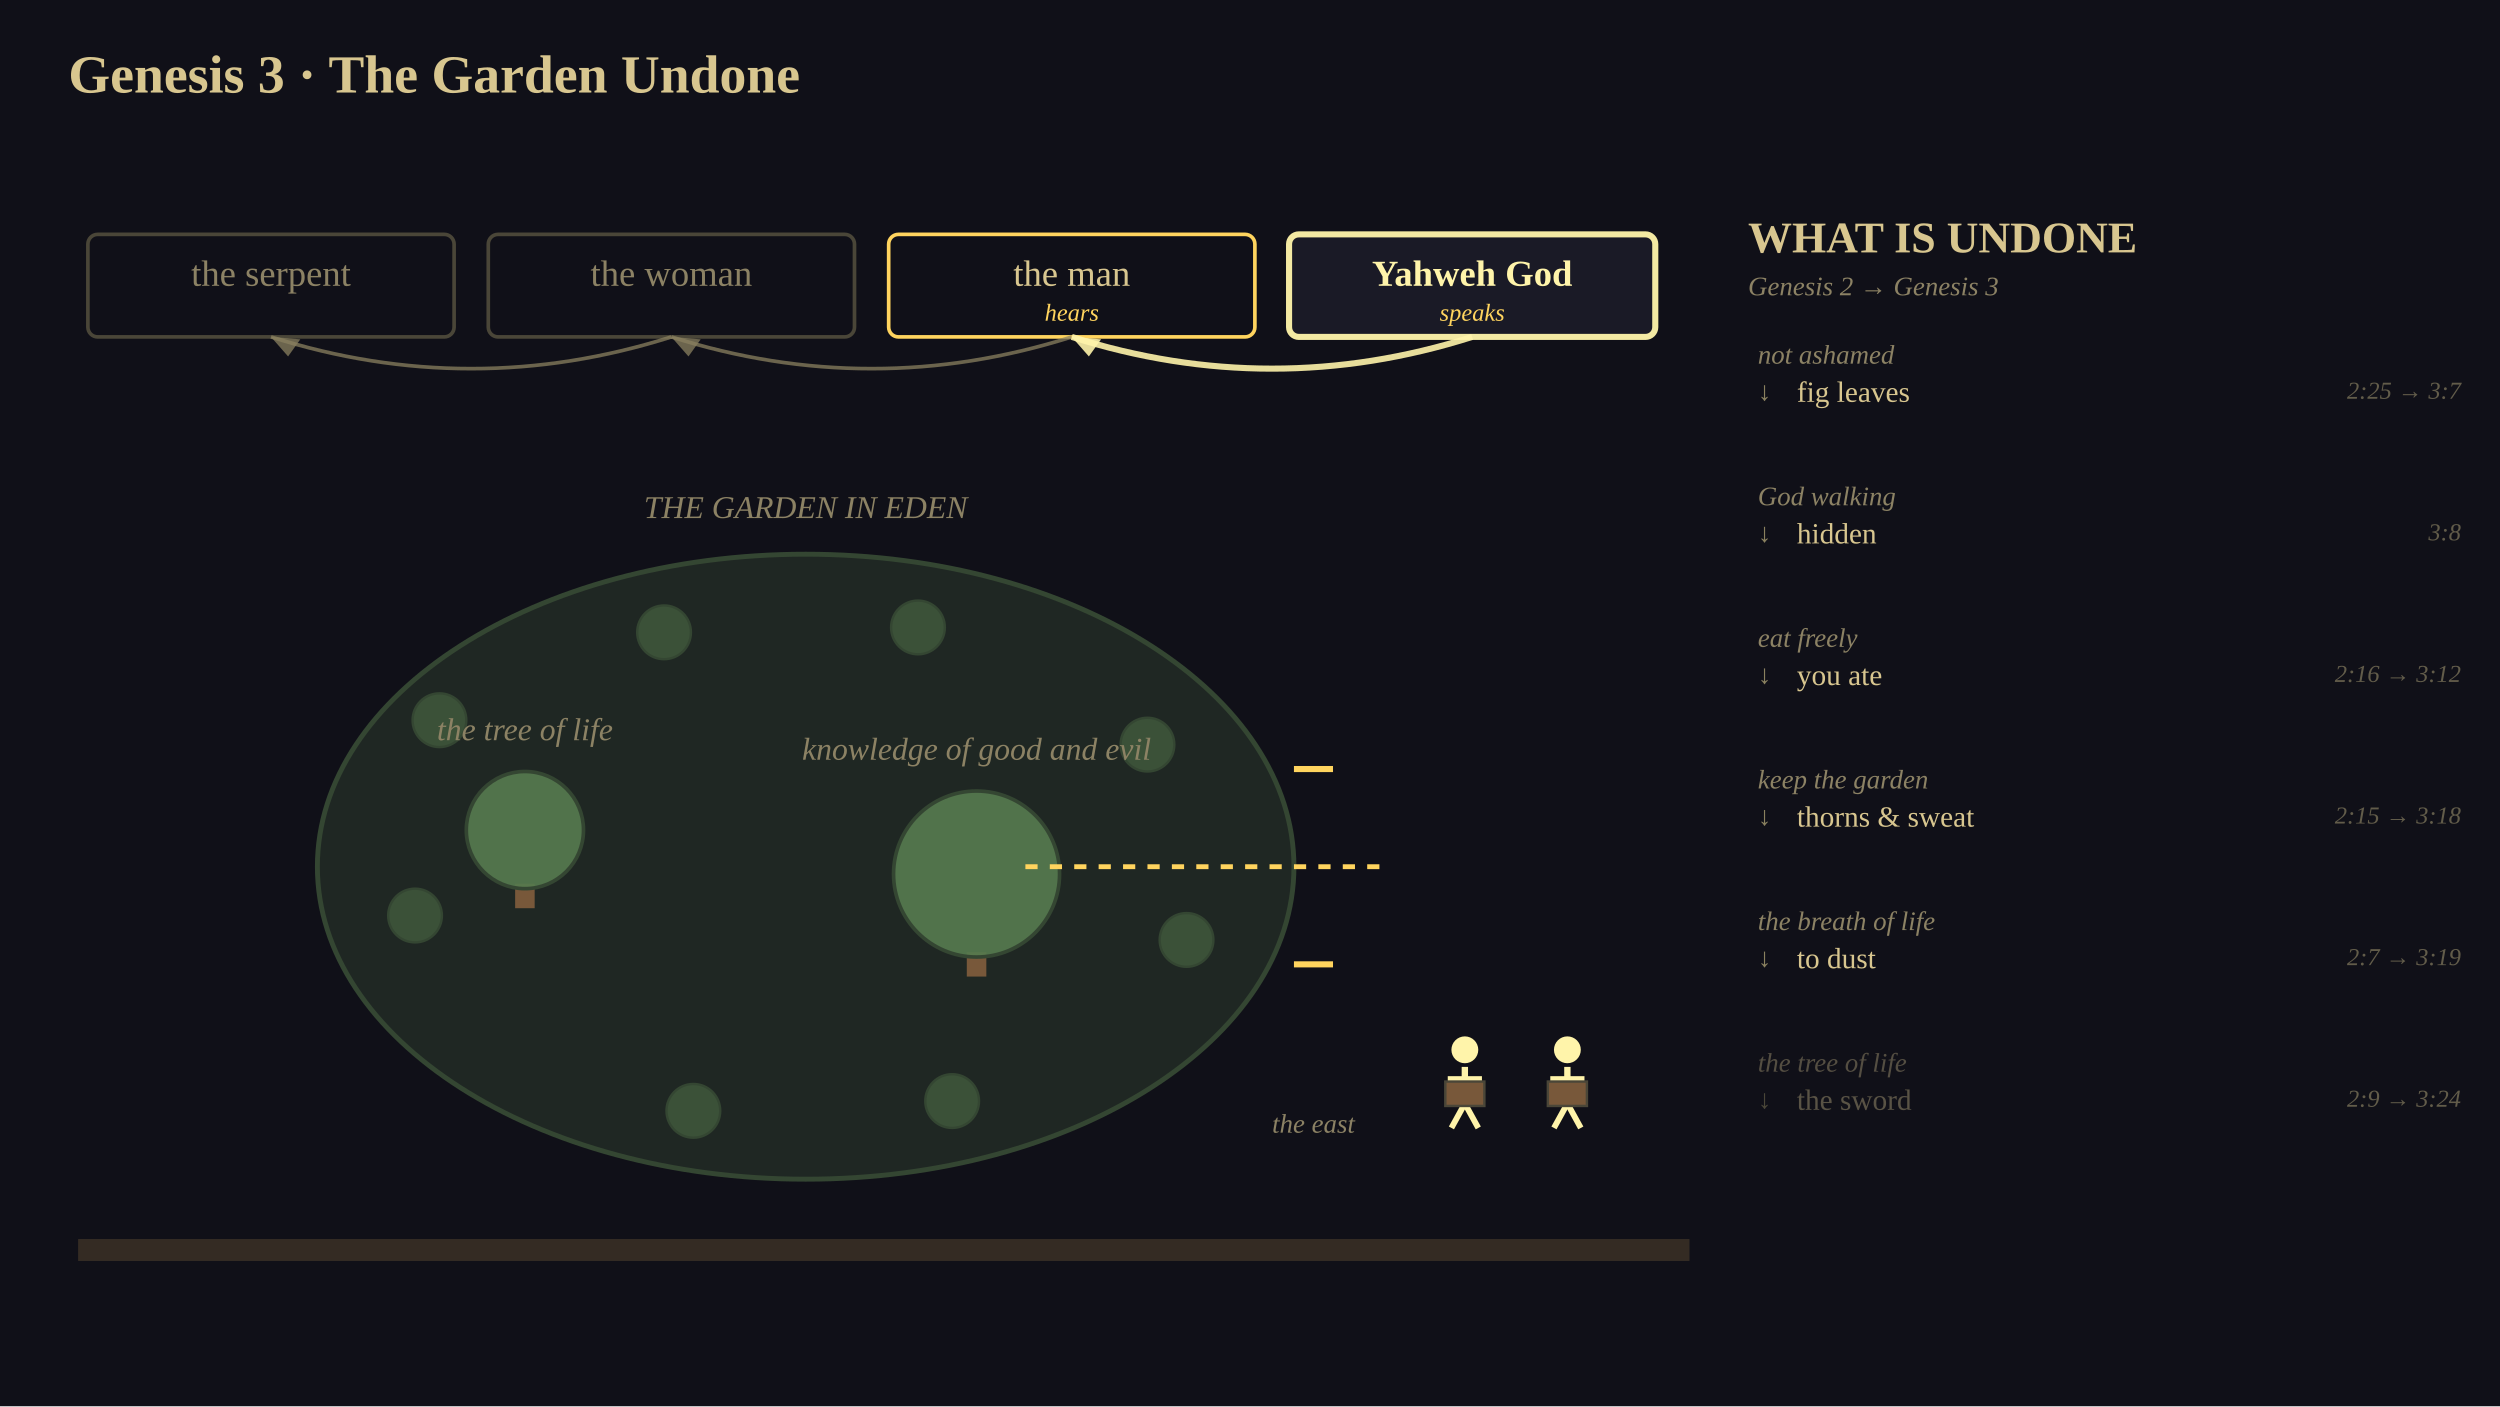
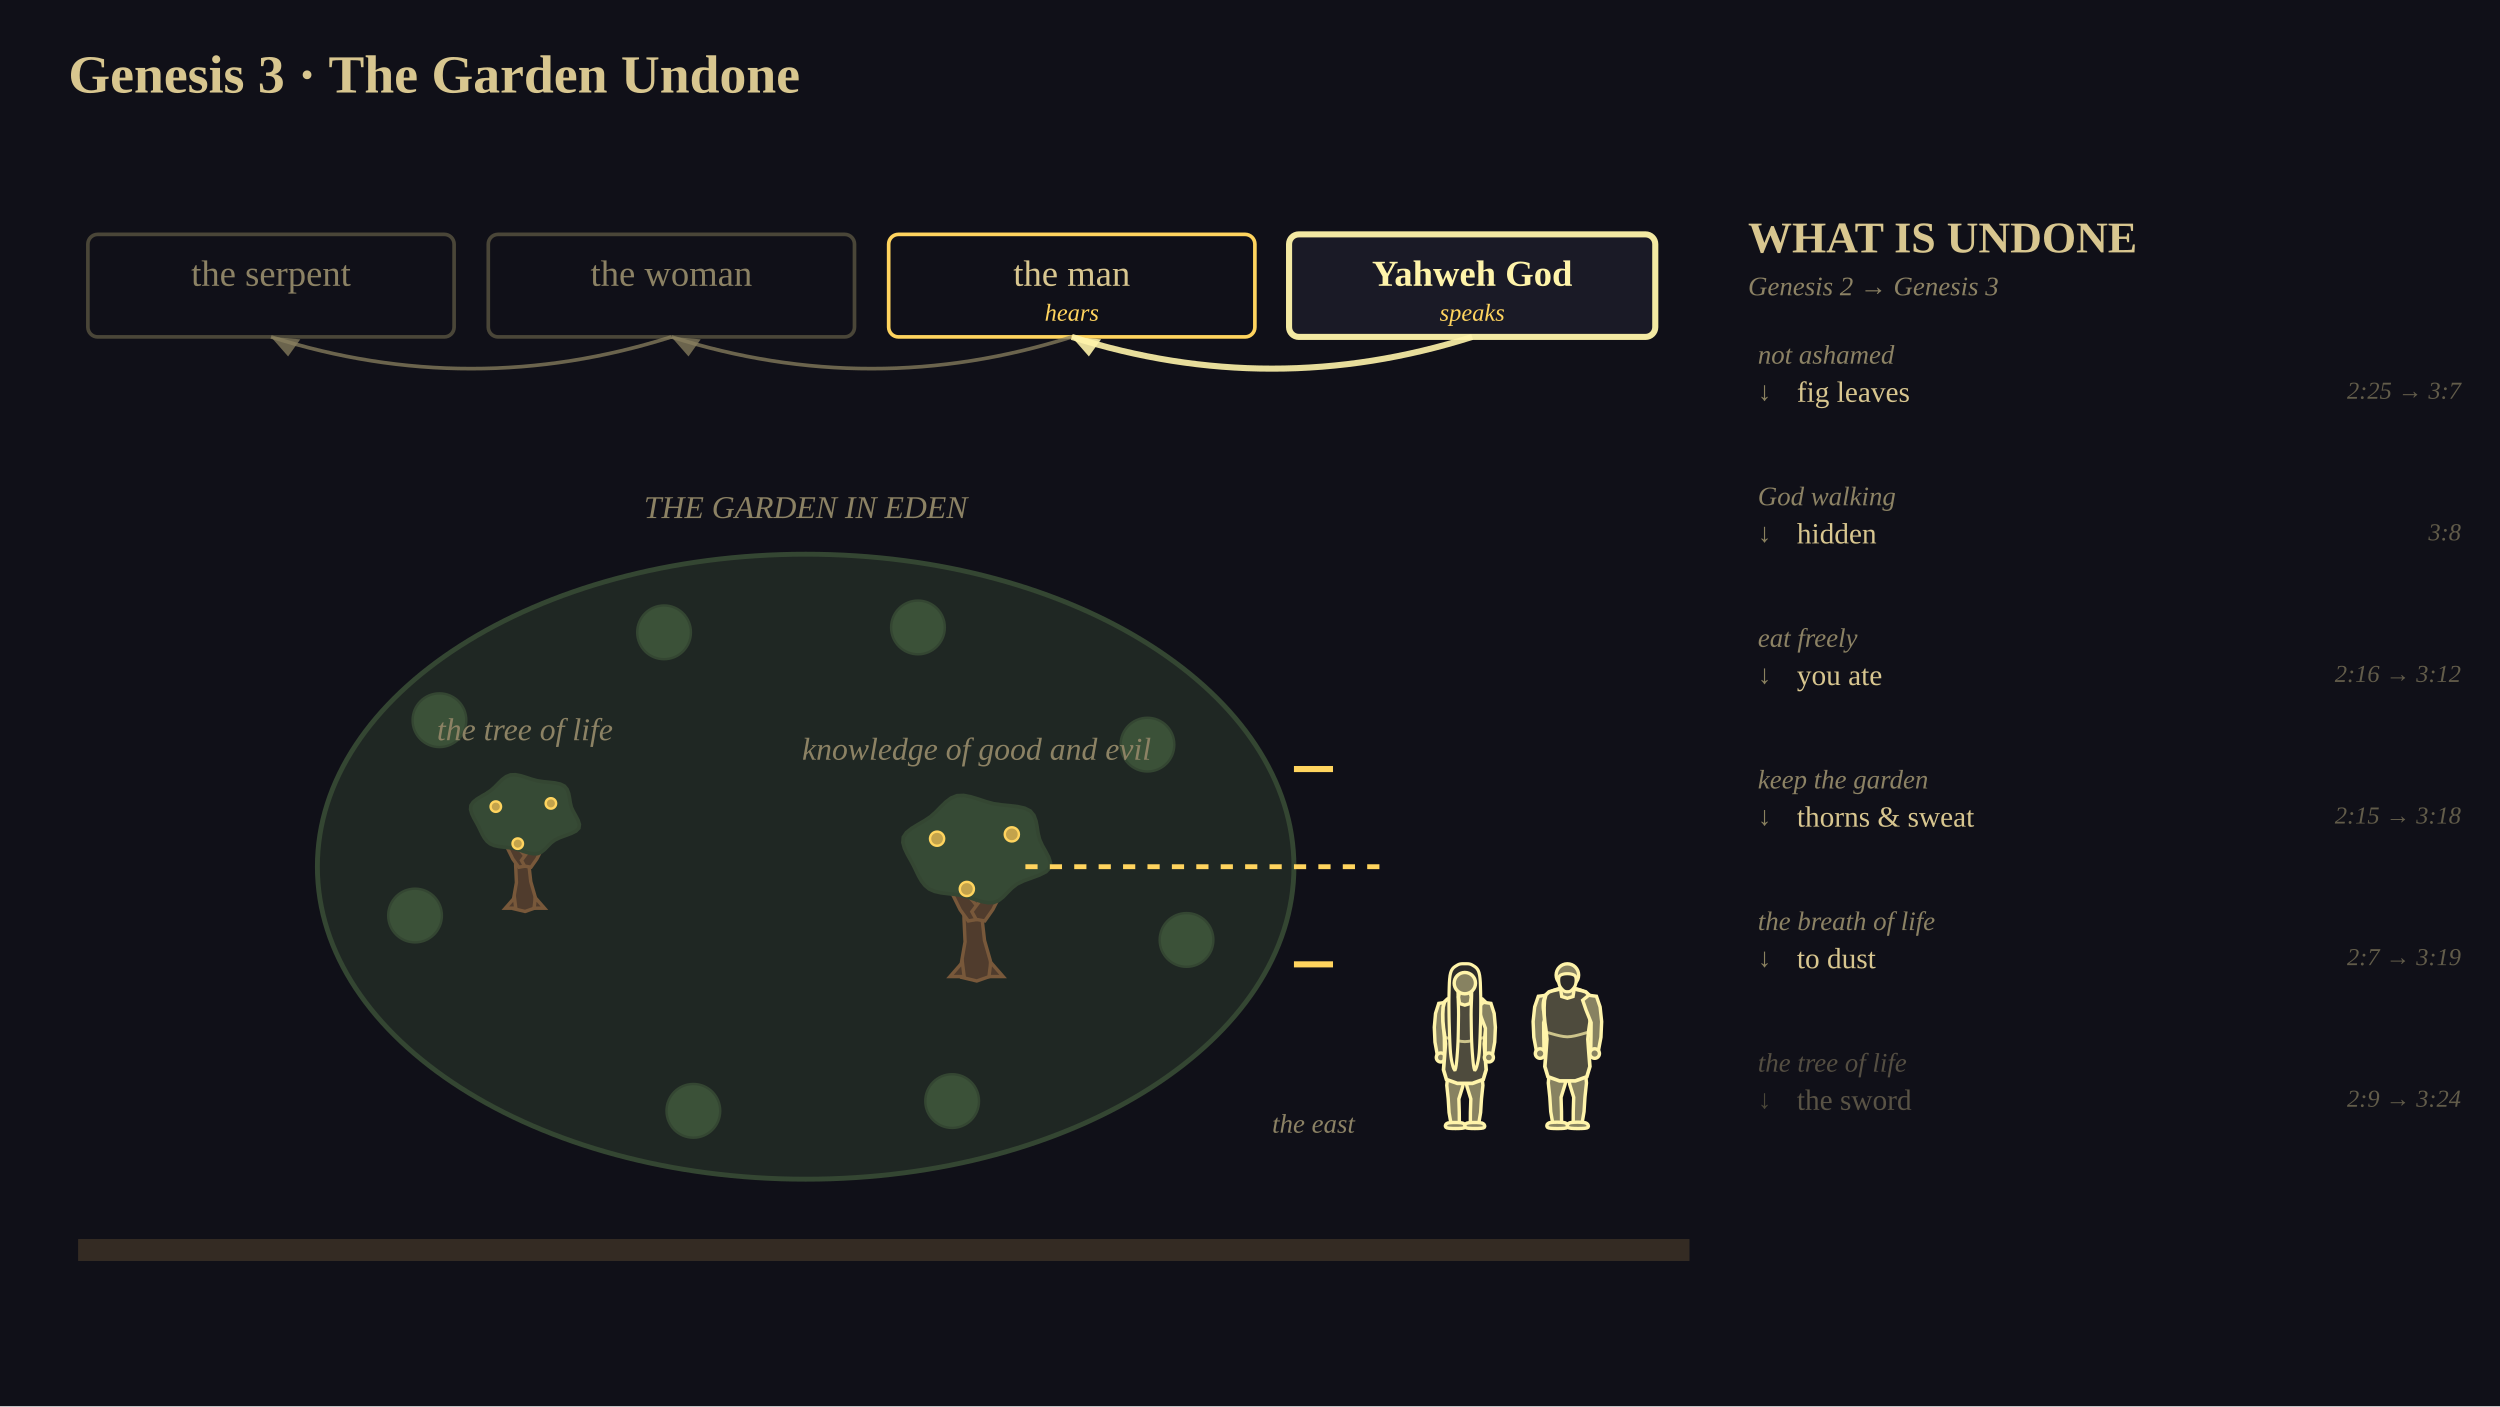
<svg xmlns="http://www.w3.org/2000/svg" viewBox="0 0 1024 576" width="1024" height="576" font-family="Georgia, 'Times New Roman', serif">
  <rect x="0" y="0" width="1024" height="576" fill="rgb(16,16,24)" />
  <text x="28" y="24" font-size="22" text-anchor="start" dominant-baseline="text-before-edge" fill="rgb(216,198,143)" font-family="Georgia, 'Times New Roman', serif" font-weight="bold">Genesis 3 · The Garden Undone</text>
  <ellipse cx="330" cy="355" rx="200" ry="128" fill="rgb(52,70,50)" fill-opacity="0.431" stroke="rgb(52,70,50)" stroke-width="2" />
  <text x="330" y="215" font-size="13" text-anchor="middle" dominant-baseline="text-after-edge" fill="rgb(140,130,100)" font-family="Georgia, 'Times New Roman', serif" font-style="italic">THE GARDEN IN EDEN</text>
  <circle cx="180" cy="295" r="11" fill="rgb(86,122,78)" fill-opacity="0.510" stroke="rgb(52,70,50)" stroke-width="1" />
  <circle cx="272" cy="259" r="11" fill="rgb(86,122,78)" fill-opacity="0.510" stroke="rgb(52,70,50)" stroke-width="1" />
  <circle cx="376" cy="257" r="11" fill="rgb(86,122,78)" fill-opacity="0.510" stroke="rgb(52,70,50)" stroke-width="1" />
  <circle cx="470" cy="305" r="11" fill="rgb(86,122,78)" fill-opacity="0.510" stroke="rgb(52,70,50)" stroke-width="1" />
  <circle cx="486" cy="385" r="11" fill="rgb(86,122,78)" fill-opacity="0.510" stroke="rgb(52,70,50)" stroke-width="1" />
  <circle cx="390" cy="451" r="11" fill="rgb(86,122,78)" fill-opacity="0.510" stroke="rgb(52,70,50)" stroke-width="1" />
  <circle cx="284" cy="455" r="11" fill="rgb(86,122,78)" fill-opacity="0.510" stroke="rgb(52,70,50)" stroke-width="1" />
  <circle cx="170" cy="375" r="11" fill="rgb(86,122,78)" fill-opacity="0.510" stroke="rgb(52,70,50)" stroke-width="1" />
  <line x1="32" y1="512" x2="692" y2="512" stroke="rgb(58,48,38)" stroke-width="9" stroke-opacity="0.863" />
-   <rect x="211" y="362" width="8" height="10" fill="rgb(120,88,58)" />
-   <circle cx="215" cy="340" r="24" fill="rgb(86,122,78)" fill-opacity="0.922" stroke="rgb(52,70,50)" stroke-width="1.5" />
+   <polygon points="210.46,372.23 210.44,367.7 211.53,361.5 211.2,354.42 211.26,348.64 213.26,346.86 215.53,348.29 216.6,354.01 217.4,361.1 219.16,367.21 219.54,371.77 215.07,373.34" fill="rgb(80,60,45)" stroke="rgb(120,88,58)" stroke-width="1.4" />
+   <polygon points="212.51,355.21 210.04,351.83 207.72,347.12 205.9,342.74 204.92,339.26 205.51,337.9 206.89,338.41 208.45,341.49 210.51,345.53 213.94,349.24 216.42,352.41 215.13,354.75" fill="rgb(80,60,45)" stroke="rgb(120,88,58)" stroke-width="1.4" />
+   <polygon points="213.58,352.41 216.09,349.06 219.55,345.43 221.62,342.43 223.18,340.43 224.49,340.31 225.01,341.53 224.02,343.94 222.22,347.21 219.93,351.74 217.49,355.21 214.87,354.75" fill="rgb(80,60,45)" stroke="rgb(120,88,58)" stroke-width="1.4" />
+   <polygon points="211.26,372 206.98,372 210.72,367.72" fill="rgb(80,60,45)" stroke="rgb(120,88,58)" stroke-width="1.4" />
+   <polygon points="218.74,372 223.02,372 219.28,367.72" fill="rgb(80,60,45)" stroke="rgb(120,88,58)" stroke-width="1.4" />
+   <polygon points="234.02,330.64 233.58,328.82 233.28,326.89 232.92,325.02 232.3,323.35 231.22,322.03 229.53,321.19 227.37,320.7 224.96,320.42 222.47,320.18 220.13,319.83 217.87,319.22 215.57,318.46 213.3,317.76 211.12,317.34 209.11,317.41 207.32,318.12 205.7,319.32 204.18,320.81 202.67,322.35 201.11,323.75 199.3,324.96 197.3,326.12 195.38,327.3 193.82,328.55 192.9,329.93 192.76,331.52 193.24,333.25 194.08,335.05 195.07,336.82 195.98,338.48 196.74,340.07 197.52,341.67 198.39,343.18 199.43,344.51 200.73,345.58 202.36,346.29 204.27,346.72 206.35,346.98 208.46,347.2 210.49,347.52 212.47,348.05 214.5,348.73 216.5,349.34 218.41,349.71 220.18,349.65 221.71,349.01 223.05,347.94 224.33,346.62 225.68,345.26 227.23,344.07 229.23,343.1 231.6,342.24 233.95,341.36 235.91,340.38 237.1,339.18 237.31,337.71 236.79,336.03 235.86,334.23 234.83,332.41" fill="rgb(54,74,53)" stroke="rgb(52,70,50)" stroke-width="1.5" />
+   <circle cx="225.64" cy="329.08" r="2.14" fill="rgb(195,163,76)" stroke="rgb(255,212,94)" stroke-width="1" />
+   <circle cx="203.08" cy="330.39" r="2.14" fill="rgb(195,163,76)" stroke="rgb(255,212,94)" stroke-width="1" />
+   <circle cx="212.07" cy="345.56" r="2.14" fill="rgb(195,163,76)" stroke="rgb(255,212,94)" stroke-width="1" />
  <text x="215" y="306" font-size="13" text-anchor="middle" dominant-baseline="text-after-edge" fill="rgb(140,130,100)" font-family="Georgia, 'Times New Roman', serif" font-style="italic">the tree of life</text>
-   <rect x="396" y="390" width="8" height="10" fill="rgb(120,88,58)" />
-   <circle cx="400" cy="358" r="34" fill="rgb(86,122,78)" fill-opacity="0.922" stroke="rgb(52,70,50)" stroke-width="1.5" />
+   <polygon points="393.84,400.31 393.82,394.16 395.29,385.75 394.84,376.15 394.93,368.3 397.64,365.88 400.72,367.82 402.17,375.58 403.26,385.21 405.64,393.5 406.16,399.69 400.09,401.81" fill="rgb(80,60,45)" stroke="rgb(120,88,58)" stroke-width="1.4" />
+   <polygon points="396.62,377.22 393.28,372.63 390.12,366.24 387.65,360.28 386.32,355.56 387.11,353.72 388.99,354.42 391.11,358.59 393.91,364.07 398.56,369.11 401.93,373.42 400.18,376.59" fill="rgb(80,60,45)" stroke="rgb(120,88,58)" stroke-width="1.4" />
+   <polygon points="398.07,373.42 401.48,368.87 406.17,363.95 408.99,359.86 411.1,357.15 412.89,356.99 413.59,358.64 412.25,361.92 409.8,366.36 406.69,372.51 403.38,377.22 399.82,376.59" fill="rgb(80,60,45)" stroke="rgb(120,88,58)" stroke-width="1.4" />
+   <polygon points="394.92,400 389.11,400 394.19,394.19" fill="rgb(80,60,45)" stroke="rgb(120,88,58)" stroke-width="1.4" />
+   <polygon points="405.08,400 410.89,400 405.81,394.19" fill="rgb(80,60,45)" stroke="rgb(120,88,58)" stroke-width="1.4" />
+   <polygon points="425.82,343.86 425.21,341.39 424.81,338.78 424.32,336.24 423.48,333.97 422.01,332.19 419.72,331.04 416.79,330.38 413.51,330 410.14,329.67 406.96,329.2 403.9,328.37 400.78,327.33 397.69,326.39 394.74,325.81 392.01,325.91 389.58,326.88 387.38,328.51 385.32,330.52 383.27,332.62 381.14,334.52 378.69,336.16 375.97,337.74 373.37,339.33 371.26,341.03 370,342.91 369.82,345.06 370.46,347.41 371.61,349.86 372.96,352.26 374.18,354.51 375.22,356.67 376.27,358.84 377.45,360.89 378.87,362.69 380.63,364.14 382.85,365.11 385.44,365.69 388.26,366.04 391.12,366.34 393.87,366.77 396.57,367.5 399.32,368.41 402.03,369.25 404.63,369.75 407.03,369.66 409.11,368.8 410.93,367.34 412.66,365.55 414.49,363.71 416.59,362.09 419.31,360.78 422.52,359.61 425.72,358.42 428.38,357.09 430,355.46 430.28,353.46 429.57,351.18 428.31,348.74 426.91,346.27" fill="rgb(54,74,53)" stroke="rgb(52,70,50)" stroke-width="1.5" />
+   <circle cx="414.44" cy="341.75" r="2.9" fill="rgb(195,163,76)" stroke="rgb(255,212,94)" stroke-width="1" />
+   <circle cx="383.83" cy="343.53" r="2.9" fill="rgb(195,163,76)" stroke="rgb(255,212,94)" stroke-width="1" />
+   <circle cx="396.02" cy="364.12" r="2.9" fill="rgb(195,163,76)" stroke="rgb(255,212,94)" stroke-width="1" />
  <text x="400" y="314" font-size="13" text-anchor="middle" dominant-baseline="text-after-edge" fill="rgb(140,130,100)" font-family="Georgia, 'Times New Roman', serif" font-style="italic">knowledge of good and evil</text>
-   <circle cx="600" cy="430" r="5.5" fill="rgb(255,244,170)" />
-   <line x1="600" y1="437" x2="600" y2="452" stroke="rgb(255,244,170)" stroke-width="2.6" />
-   <line x1="593" y1="442" x2="607" y2="442" stroke="rgb(255,244,170)" stroke-width="2.4" />
-   <line x1="600" y1="452" x2="594.5" y2="462" stroke="rgb(255,244,170)" stroke-width="2.4" />
-   <line x1="600" y1="452" x2="605.5" y2="462" stroke="rgb(255,244,170)" stroke-width="2.4" />
-   <rect x="592" y="443" width="16" height="10" fill="rgb(120,88,58)" stroke="rgb(74,70,56)" stroke-width="1" />
-   <circle cx="642" cy="430" r="5.5" fill="rgb(255,244,170)" />
-   <line x1="642" y1="437" x2="642" y2="452" stroke="rgb(255,244,170)" stroke-width="2.6" />
-   <line x1="635" y1="442" x2="649" y2="442" stroke="rgb(255,244,170)" stroke-width="2.4" />
-   <line x1="642" y1="452" x2="636.5" y2="462" stroke="rgb(255,244,170)" stroke-width="2.4" />
-   <line x1="642" y1="452" x2="647.5" y2="462" stroke="rgb(255,244,170)" stroke-width="2.4" />
-   <rect x="634" y="443" width="16" height="10" fill="rgb(120,88,58)" stroke="rgb(74,70,56)" stroke-width="1" />
+   <polygon points="594.68,412.41 593.46,416.23 591.58,421.15 591.62,426.84 591.67,431.46 590.23,432.88 588.63,431.64 587.76,426.83 587.49,420.77 587.99,415.11 589.31,410.98 592.31,410.54" fill="rgb(135,130,97)" stroke="rgb(255,244,170)" stroke-width="1.4" />
+   <circle cx="590.15" cy="433.14" r="1.85" fill="rgb(135,130,97)" stroke="rgb(255,244,170)" stroke-width="1.4" />
+   <polygon points="599.85,441.21 599.11,445.11 597.55,450.13 597.72,455.56 597.75,459.9 596.11,461.26 594.31,460.13 593.54,455.7 593.18,450.04 592.6,444.56 593.01,440.43 596.56,439.66" fill="rgb(135,130,97)" stroke="rgb(255,244,170)" stroke-width="1.4" />
+   <polygon points="592.98,460.01 593.73,459.88 594.79,459.79 596.01,459.77 597.24,459.79 598.31,459.88 599.07,460.01 599.57,460.25 599.94,460.6 600.15,461.01 600.18,461.41 600.01,461.76 599.6,462 598.8,462.14 597.59,462.22 596.18,462.25 594.76,462.22 593.54,462.14 592.72,462 592.28,461.76 592.06,461.41 592.04,461.01 592.2,460.6 592.52,460.25" fill="rgb(135,130,97)" stroke="rgb(255,244,170)" stroke-width="1.4" />
+   <polygon points="606.99,440.43 607.4,444.56 606.82,450.04 606.46,455.7 605.69,460.13 603.89,461.26 602.25,459.9 602.28,455.56 602.45,450.13 600.89,445.11 600.15,441.21 603.44,439.66" fill="rgb(135,130,97)" stroke="rgb(255,244,170)" stroke-width="1.4" />
+   <polygon points="600.93,460.01 601.67,459.88 602.73,459.79 603.95,459.77 605.18,459.79 606.26,459.88 607.02,460.01 607.51,460.25 607.88,460.6 608.09,461.01 608.12,461.41 607.95,461.76 607.55,462 606.74,462.14 605.54,462.22 604.12,462.25 602.7,462.22 601.48,462.14 600.66,462 600.22,461.76 600,461.41 599.98,461.01 600.14,460.6 600.46,460.25" fill="rgb(135,130,97)" stroke="rgb(255,244,170)" stroke-width="1.4" />
+   <polygon points="592,411.03 591.71,411.75 591.51,412.55 591.38,413.43 591.32,414.37 591.32,415.34 591.38,416.33 591.52,417.36 591.75,418.44 592.04,419.56 592.36,420.69 592.68,421.83 592.98,422.95 593.29,424.08 593.62,425.25 593.96,426.42 594.27,427.56 594.53,428.62 594.7,429.57 594.64,430.43 594.34,431.23 593.99,431.97 593.76,432.61 593.85,433.14 594.44,433.54 595.77,433.81 597.73,433.98 600,434.04 602.27,433.98 604.23,433.81 605.56,433.54 606.15,433.14 606.24,432.61 606.01,431.97 605.66,431.23 605.36,430.43 605.3,429.57 605.47,428.62 605.73,427.56 606.04,426.42 606.38,425.25 606.71,424.08 607.02,422.95 607.32,421.83 607.64,420.69 607.96,419.56 608.25,418.44 608.48,417.36 608.62,416.33 608.68,415.34 608.68,414.37 608.62,413.43 608.49,412.55 608.29,411.75 608,411.03 607.61,410.42 607.13,409.88 606.57,409.42 605.95,409.02 605.3,408.68 604.63,408.39 603.93,408.15 603.18,407.97 602.4,407.85 601.59,407.77 600.79,407.74 600,407.72 599.21,407.74 598.41,407.77 597.6,407.85 596.82,407.97 596.07,408.15 595.37,408.39 594.7,408.68 594.05,409.02 593.43,409.42 592.87,409.88 592.39,410.42" fill="rgb(135,130,97)" stroke="rgb(255,244,170)" stroke-width="1.4" />
+   <polygon points="597.82,411.7 597.39,408.72 598.01,405.74 600,404.99 601.99,405.74 602.61,408.72 602.18,411.7 600,412.44" fill="rgb(135,130,97)" stroke="rgb(255,244,170)" stroke-width="1.4" />
+   <polygon points="591.66,410.37 591.1,412.53 590.95,415.35 591,418.32 591.25,421.11 591.69,424.05 592.06,427.58 591.69,432.58 591.26,438.17 592.45,442.14 596.94,443.76 603.06,443.76 607.55,442.14 608.74,438.17 608.31,432.58 607.94,427.58 608.31,424.05 608.75,421.11 609,418.32 609.05,415.35 608.9,412.53 608.34,410.37 607.14,409.22 605.54,408.73 603.97,408.39 602.62,408.02 601.31,407.8 600,407.72 598.69,407.8 597.38,408.02 596.03,408.39 594.46,408.73 592.86,409.22" fill="rgb(78,75,61)" stroke="rgb(255,244,170)" stroke-width="1.5" />
+   <polyline points="592.06,424.93 592.92,425.16 594.12,425.51 595.53,425.9 597.06,426.27 598.58,426.55 600,426.66 601.42,426.55 602.94,426.27 604.47,425.9 605.88,425.51 607.08,425.16 607.94,424.93" stroke-linejoin="round" fill="none" stroke="rgb(255,244,170)" stroke-width="1.2" stroke-opacity="0.718" />
+   <polygon points="610.69,410.98 612.01,415.11 612.51,420.77 612.24,426.83 611.37,431.64 609.77,432.88 608.33,431.46 608.38,426.84 608.42,421.15 606.54,416.23 605.32,412.41 607.69,410.54" fill="rgb(135,130,97)" stroke="rgb(255,244,170)" stroke-width="1.4" />
+   <circle cx="609.85" cy="433.14" r="1.85" fill="rgb(135,130,97)" stroke="rgb(255,244,170)" stroke-width="1.4" />
+   <polygon points="594.31,432.88 594.13,431.29 593.99,429.44 593.88,427.42 593.79,425.28 593.71,423.1 593.65,420.96 593.58,418.79 593.53,416.5 593.5,414.18 593.48,411.89 593.48,409.72 593.51,407.72 593.55,405.88 593.6,404.12 593.66,402.46 593.77,400.95 593.93,399.6 594.18,398.46 594.51,397.55 594.94,396.85 595.42,396.32 595.93,395.92 596.45,395.59 596.96,395.28 597.45,395.03 597.95,394.87 598.46,394.78 598.98,394.75 599.49,394.75 600,394.75 600.51,394.75 601.02,394.75 601.54,394.78 602.05,394.87 602.55,395.03 603.04,395.28 603.55,395.59 604.07,395.92 604.58,396.32 605.06,396.85 605.49,397.55 605.82,398.46 606.07,399.6 606.23,400.95 606.34,402.46 606.4,404.12 606.45,405.88 606.49,407.72 606.52,409.72 606.52,411.89 606.5,414.18 606.47,416.5 606.42,418.79 606.35,420.96 606.29,423.1 606.21,425.28 606.12,427.42 606.01,429.44 605.87,431.29 605.69,432.88 605.46,434.31 605.17,435.67 604.86,436.85 604.54,437.73 604.23,438.21 603.97,438.17 603.75,437.52 603.54,436.31 603.35,434.7 603.19,432.83 603.04,430.85 602.91,428.91 602.81,426.91 602.73,424.74 602.68,422.45 602.64,420.13 602.61,417.84 602.58,415.67 602.6,413.51 602.67,411.28 602.76,409.09 602.81,407.04 602.79,405.23 602.65,403.75 602.36,402.63 601.97,401.77 601.49,401.15 600.98,400.74 600.47,400.51 600,400.44 599.53,400.51 599.02,400.74 598.51,401.15 598.03,401.77 597.64,402.63 597.35,403.75 597.21,405.23 597.19,407.04 597.24,409.09 597.33,411.28 597.4,413.51 597.42,415.67 597.39,417.84 597.36,420.13 597.32,422.45 597.27,424.74 597.19,426.91 597.09,428.91 596.96,430.85 596.81,432.83 596.65,434.7 596.46,436.31 596.25,437.52 596.03,438.17 595.77,438.21 595.46,437.73 595.14,436.85 594.83,435.67 594.54,434.31" fill="rgb(44,43,41)" stroke="rgb(255,244,170)" stroke-width="1.3" />
+   <polygon points="597.82,411.03 597.39,408.39 598.01,405.74 600,405.08 601.99,405.74 602.61,408.39 602.18,411.03 600,411.7" fill="rgb(135,130,97)" stroke="rgb(255,244,170)" stroke-width="1.4" />
+   <circle cx="600" cy="402.69" r="4.37" fill="rgb(135,130,97)" stroke="rgb(255,244,170)" stroke-width="1.4" />
+   <polygon points="635.74,409.69 634.35,413.71 632.27,418.88 632.33,424.88 632.42,429.75 630.9,431.25 629.21,429.95 628.25,424.86 627.96,418.45 628.6,412.44 630.09,408.07 633.26,407.66" fill="rgb(135,130,97)" stroke="rgb(255,244,170)" stroke-width="1.4" />
+   <circle cx="630.82" cy="431.53" r="1.96" fill="rgb(135,130,97)" stroke="rgb(255,244,170)" stroke-width="1.4" />
+   <polygon points="641.84,440.05 641.06,444.16 639.41,449.47 639.59,455.2 639.62,459.78 637.89,461.21 635.99,460.02 635.18,455.35 634.8,449.37 634.18,443.58 634.61,439.22 638.37,438.41" fill="rgb(135,130,97)" stroke="rgb(255,244,170)" stroke-width="1.4" />
+   <polygon points="634.59,459.9 635.37,459.76 636.5,459.67 637.79,459.64 639.09,459.67 640.22,459.76 641.02,459.9 641.55,460.16 641.93,460.52 642.16,460.95 642.19,461.38 642.01,461.75 641.58,462 640.73,462.15 639.46,462.23 637.96,462.26 636.47,462.23 635.18,462.15 634.31,462 633.85,461.75 633.62,461.38 633.6,460.95 633.76,460.52 634.1,460.16" fill="rgb(135,130,97)" stroke="rgb(255,244,170)" stroke-width="1.4" />
+   <polygon points="649.39,439.22 649.82,443.58 649.2,449.37 648.82,455.35 648.01,460.02 646.11,461.21 644.38,459.78 644.41,455.2 644.59,449.47 642.94,444.16 642.16,440.05 645.63,438.41" fill="rgb(135,130,97)" stroke="rgb(255,244,170)" stroke-width="1.4" />
+   <polygon points="642.98,459.9 643.76,459.76 644.88,459.67 646.18,459.64 647.47,459.67 648.61,459.76 649.41,459.9 649.93,460.16 650.32,460.52 650.54,460.95 650.58,461.38 650.4,461.75 649.97,462 649.12,462.15 647.85,462.23 646.35,462.26 644.85,462.23 643.56,462.15 642.7,462 642.24,461.75 642.01,461.38 641.98,460.95 642.15,460.52 642.49,460.16" fill="rgb(135,130,97)" stroke="rgb(255,244,170)" stroke-width="1.4" />
+   <polygon points="632.91,408.18 632.56,408.94 632.31,409.79 632.15,410.72 632.09,411.7 632.11,412.73 632.21,413.77 632.44,414.86 632.8,416 633.25,417.18 633.73,418.38 634.19,419.58 634.59,420.76 634.95,421.96 635.32,423.2 635.67,424.43 635.98,425.63 636.23,426.75 636.41,427.75 636.34,428.66 636.03,429.51 635.65,430.29 635.41,430.96 635.5,431.52 636.13,431.95 637.53,432.24 639.6,432.41 642,432.47 644.4,432.41 646.47,432.24 647.87,431.95 648.5,431.52 648.59,430.96 648.35,430.29 647.97,429.51 647.66,428.66 647.59,427.75 647.77,426.75 648.02,425.63 648.33,424.43 648.68,423.2 649.05,421.96 649.41,420.76 649.81,419.58 650.27,418.38 650.75,417.18 651.2,416 651.56,414.86 651.79,413.77 651.89,412.73 651.91,411.7 651.85,410.72 651.69,409.79 651.44,408.94 651.09,408.18 650.6,407.53 649.97,406.97 649.25,406.48 648.47,406.06 647.67,405.7 646.89,405.39 646.12,405.13 645.31,404.95 644.49,404.82 643.66,404.74 642.82,404.7 642,404.69 641.18,404.7 640.34,404.74 639.51,404.82 638.69,404.95 637.88,405.13 637.11,405.39 636.33,405.7 635.53,406.06 634.75,406.48 634.03,406.97 633.4,407.53" fill="rgb(135,130,97)" stroke="rgb(255,244,170)" stroke-width="1.4" />
+   <polygon points="639.69,408.88 639.25,405.74 639.9,402.59 642,401.8 644.1,402.59 644.75,405.74 644.31,408.88 642,409.67" fill="rgb(135,130,97)" stroke="rgb(255,244,170)" stroke-width="1.4" />
+   <polygon points="633.19,407.48 632.6,409.76 632.45,412.74 632.49,415.87 632.76,418.82 633.22,421.93 633.61,425.66 633.23,430.94 632.77,436.84 634.03,441.03 638.77,442.74 645.23,442.74 649.97,441.03 651.23,436.84 650.77,430.94 650.39,425.66 650.78,421.93 651.24,418.82 651.51,415.87 651.55,412.74 651.4,409.76 650.81,407.48 649.54,406.27 647.85,405.75 646.19,405.39 644.76,405 643.38,404.76 642,404.69 640.62,404.76 639.24,405 637.81,405.39 636.15,405.75 634.46,406.27" fill="rgb(78,75,61)" stroke="rgb(255,244,170)" stroke-width="1.5" />
+   <polyline points="633.61,422.86 634.53,423.1 635.79,423.47 637.28,423.88 638.89,424.27 640.51,424.56 642,424.68 643.49,424.56 645.11,424.27 646.72,423.88 648.21,423.47 649.47,423.1 650.39,422.86" stroke-linejoin="round" fill="none" stroke="rgb(255,244,170)" stroke-width="1.2" stroke-opacity="0.718" />
+   <polygon points="653.91,408.07 655.4,412.44 656.04,418.45 655.75,424.86 654.79,429.95 653.1,431.25 651.58,429.75 651.67,424.88 651.73,418.88 649.65,413.71 648.26,409.69 650.74,407.66" fill="rgb(135,130,97)" stroke="rgb(255,244,170)" stroke-width="1.4" />
+   <circle cx="653.18" cy="431.53" r="1.96" fill="rgb(135,130,97)" stroke="rgb(255,244,170)" stroke-width="1.4" />
+   <polygon points="639.69,408.18 639.25,405.39 639.9,402.59 642,401.89 644.1,402.59 644.75,405.39 644.31,408.18 642,408.88" fill="rgb(135,130,97)" stroke="rgb(255,244,170)" stroke-width="1.4" />
+   <circle cx="642" cy="399.38" r="4.61" fill="rgb(135,130,97)" stroke="rgb(255,244,170)" stroke-width="1.4" />
+   <polygon points="638.78,399.79 638.56,400.24 638.44,400.81 638.41,401.45 638.44,402.11 638.53,402.74 638.65,403.29 638.82,403.77 639.07,404.23 639.37,404.66 639.7,405.05 640.02,405.39 640.32,405.67 640.6,405.88 640.88,406.03 641.16,406.13 641.44,406.19 641.72,406.22 642,406.22 642.28,406.22 642.56,406.19 642.84,406.13 643.12,406.03 643.4,405.88 643.68,405.67 643.98,405.39 644.3,405.05 644.63,404.66 644.93,404.23 645.18,403.77 645.35,403.29 645.47,402.74 645.56,402.11 645.59,401.45 645.56,400.81 645.44,400.24 645.22,399.79 644.86,399.46 644.37,399.21 643.8,399.03 643.19,398.9 642.57,398.84 642,398.82 641.43,398.84 640.81,398.9 640.2,399.03 639.63,399.21 639.14,399.46" fill="rgb(44,43,41)" stroke="rgb(255,244,170)" stroke-width="1.3" />
  <line x1="530" y1="315" x2="546" y2="315" stroke="rgb(255,212,94)" stroke-width="2.5" />
  <line x1="530" y1="395" x2="546" y2="395" stroke="rgb(255,212,94)" stroke-width="2.5" />
  <text x="538" y="457" font-size="11" text-anchor="middle" dominant-baseline="text-before-edge" fill="rgb(140,130,100)" font-family="Georgia, 'Times New Roman', serif" font-style="italic">the east</text>
  <polyline points="420,355 570,355" stroke-linejoin="round" fill="none" stroke="rgb(255,212,94)" stroke-width="2" stroke-dasharray="5,5" />
  <rect x="36" y="96" width="150" height="42" rx="4" fill="rgb(16,16,24)" stroke="rgb(74,70,56)" stroke-width="1.5" />
  <text x="111" y="112" font-size="15" text-anchor="middle" dominant-baseline="central" fill="rgb(140,130,100)" font-family="Georgia, 'Times New Roman', serif">the serpent</text>
  <rect x="200" y="96" width="150" height="42" rx="4" fill="rgb(16,16,24)" stroke="rgb(74,70,56)" stroke-width="1.5" />
  <text x="275" y="112" font-size="15" text-anchor="middle" dominant-baseline="central" fill="rgb(140,130,100)" font-family="Georgia, 'Times New Roman', serif">the woman</text>
  <rect x="364" y="96" width="150" height="42" rx="4" fill="rgb(16,16,24)" stroke="rgb(255,212,94)" stroke-width="1.5" />
  <text x="439" y="112" font-size="15" text-anchor="middle" dominant-baseline="central" fill="rgb(216,198,143)" font-family="Georgia, 'Times New Roman', serif">the man</text>
  <text x="439" y="128" font-size="10" text-anchor="middle" dominant-baseline="central" fill="rgb(255,212,94)" font-family="Georgia, 'Times New Roman', serif" font-style="italic">hears</text>
  <rect x="528" y="96" width="150" height="42" rx="4" fill="rgb(26,26,38)" />
  <rect x="528" y="96" width="150" height="42" rx="4" fill="none" stroke="rgb(255,244,170)" stroke-width="2.5" stroke-opacity="0.949" />
  <text x="603" y="112" font-size="15" text-anchor="middle" dominant-baseline="central" fill="rgb(255,244,170)" font-family="Georgia, 'Times New Roman', serif" font-weight="bold">Yahweh God</text>
  <text x="603" y="128" font-size="10" text-anchor="middle" dominant-baseline="central" fill="rgb(255,212,94)" font-family="Georgia, 'Times New Roman', serif" font-style="italic">speaks</text>
  <path d="M439.0,138 Q357.0,164 275.0,138" fill="none" stroke="rgb(138,129,95)" stroke-width="1.5" stroke-opacity="0.745" />
  <polygon points="275,138 282,146 287,139" fill="rgb(138,129,95)" fill-opacity="0.745" />
  <path d="M275.0,138 Q193.0,164 111.0,138" fill="none" stroke="rgb(138,129,95)" stroke-width="1.5" stroke-opacity="0.745" />
  <polygon points="111,138 118,146 123,139" fill="rgb(138,129,95)" fill-opacity="0.745" />
  <path d="M603.0,138 Q521.0,164 439.0,138" fill="none" stroke="rgb(255,244,170)" stroke-width="2.5" stroke-opacity="0.898" />
  <polygon points="439,138 446,146 451,139" fill="rgb(255,244,170)" fill-opacity="0.898" />
  <text x="716" y="92" font-size="18" text-anchor="start" dominant-baseline="text-before-edge" fill="rgb(216,198,143)" font-family="Georgia, 'Times New Roman', serif" font-weight="bold">WHAT IS UNDONE</text>
  <text x="716" y="114" font-size="11" text-anchor="start" dominant-baseline="text-before-edge" fill="rgb(140,130,100)" font-family="Georgia, 'Times New Roman', serif" font-style="italic">Genesis 2 → Genesis 3</text>
  <text x="720" y="142" font-size="11" text-anchor="start" dominant-baseline="text-before-edge" fill="rgb(140,130,100)" font-family="Georgia, 'Times New Roman', serif" font-style="italic">not ashamed</text>
  <text x="720" y="157" font-size="11" text-anchor="start" dominant-baseline="text-before-edge" fill="rgb(138,129,95)" font-family="Georgia, 'Times New Roman', serif">↓</text>
  <text x="736" y="157" font-size="12" text-anchor="start" dominant-baseline="text-before-edge" fill="rgb(216,198,143)" font-family="Georgia, 'Times New Roman', serif">fig leaves</text>
  <text x="1008" y="157" font-size="10" text-anchor="end" dominant-baseline="text-before-edge" fill="rgb(140,130,100)" font-family="Georgia, 'Times New Roman', serif" fill-opacity="0.667" font-style="italic">2:25 → 3:7</text>
  <text x="720" y="200" font-size="11" text-anchor="start" dominant-baseline="text-before-edge" fill="rgb(140,130,100)" font-family="Georgia, 'Times New Roman', serif" font-style="italic">God walking</text>
  <text x="720" y="215" font-size="11" text-anchor="start" dominant-baseline="text-before-edge" fill="rgb(138,129,95)" font-family="Georgia, 'Times New Roman', serif">↓</text>
  <text x="736" y="215" font-size="12" text-anchor="start" dominant-baseline="text-before-edge" fill="rgb(216,198,143)" font-family="Georgia, 'Times New Roman', serif">hidden</text>
  <text x="1008" y="215" font-size="10" text-anchor="end" dominant-baseline="text-before-edge" fill="rgb(140,130,100)" font-family="Georgia, 'Times New Roman', serif" fill-opacity="0.667" font-style="italic">3:8</text>
  <text x="720" y="258" font-size="11" text-anchor="start" dominant-baseline="text-before-edge" fill="rgb(140,130,100)" font-family="Georgia, 'Times New Roman', serif" font-style="italic">eat freely</text>
  <text x="720" y="273" font-size="11" text-anchor="start" dominant-baseline="text-before-edge" fill="rgb(138,129,95)" font-family="Georgia, 'Times New Roman', serif">↓</text>
  <text x="736" y="273" font-size="12" text-anchor="start" dominant-baseline="text-before-edge" fill="rgb(216,198,143)" font-family="Georgia, 'Times New Roman', serif">you ate</text>
  <text x="1008" y="273" font-size="10" text-anchor="end" dominant-baseline="text-before-edge" fill="rgb(140,130,100)" font-family="Georgia, 'Times New Roman', serif" fill-opacity="0.667" font-style="italic">2:16 → 3:12</text>
  <text x="720" y="316" font-size="11" text-anchor="start" dominant-baseline="text-before-edge" fill="rgb(140,130,100)" font-family="Georgia, 'Times New Roman', serif" font-style="italic">keep the garden</text>
  <text x="720" y="331" font-size="11" text-anchor="start" dominant-baseline="text-before-edge" fill="rgb(138,129,95)" font-family="Georgia, 'Times New Roman', serif">↓</text>
  <text x="736" y="331" font-size="12" text-anchor="start" dominant-baseline="text-before-edge" fill="rgb(216,198,143)" font-family="Georgia, 'Times New Roman', serif">thorns &amp; sweat</text>
  <text x="1008" y="331" font-size="10" text-anchor="end" dominant-baseline="text-before-edge" fill="rgb(140,130,100)" font-family="Georgia, 'Times New Roman', serif" fill-opacity="0.667" font-style="italic">2:15 → 3:18</text>
  <text x="720" y="374" font-size="11" text-anchor="start" dominant-baseline="text-before-edge" fill="rgb(140,130,100)" font-family="Georgia, 'Times New Roman', serif" font-style="italic">the breath of life</text>
  <text x="720" y="389" font-size="11" text-anchor="start" dominant-baseline="text-before-edge" fill="rgb(138,129,95)" font-family="Georgia, 'Times New Roman', serif">↓</text>
  <text x="736" y="389" font-size="12" text-anchor="start" dominant-baseline="text-before-edge" fill="rgb(216,198,143)" font-family="Georgia, 'Times New Roman', serif">to dust</text>
  <text x="1008" y="389" font-size="10" text-anchor="end" dominant-baseline="text-before-edge" fill="rgb(140,130,100)" font-family="Georgia, 'Times New Roman', serif" fill-opacity="0.667" font-style="italic">2:7 → 3:19</text>
  <text x="720" y="432" font-size="11" text-anchor="start" dominant-baseline="text-before-edge" fill="rgb(140,130,100)" font-family="Georgia, 'Times New Roman', serif" fill-opacity="0.549" font-style="italic">the tree of life</text>
  <text x="720" y="447" font-size="11" text-anchor="start" dominant-baseline="text-before-edge" fill="rgb(74,70,56)" font-family="Georgia, 'Times New Roman', serif">↓</text>
  <text x="736" y="447" font-size="12" text-anchor="start" dominant-baseline="text-before-edge" fill="rgb(140,130,100)" font-family="Georgia, 'Times New Roman', serif" fill-opacity="0.588">the sword</text>
  <text x="1008" y="447" font-size="10" text-anchor="end" dominant-baseline="text-before-edge" fill="rgb(140,130,100)" font-family="Georgia, 'Times New Roman', serif" fill-opacity="0.667" font-style="italic">2:9 → 3:24</text>
</svg>
